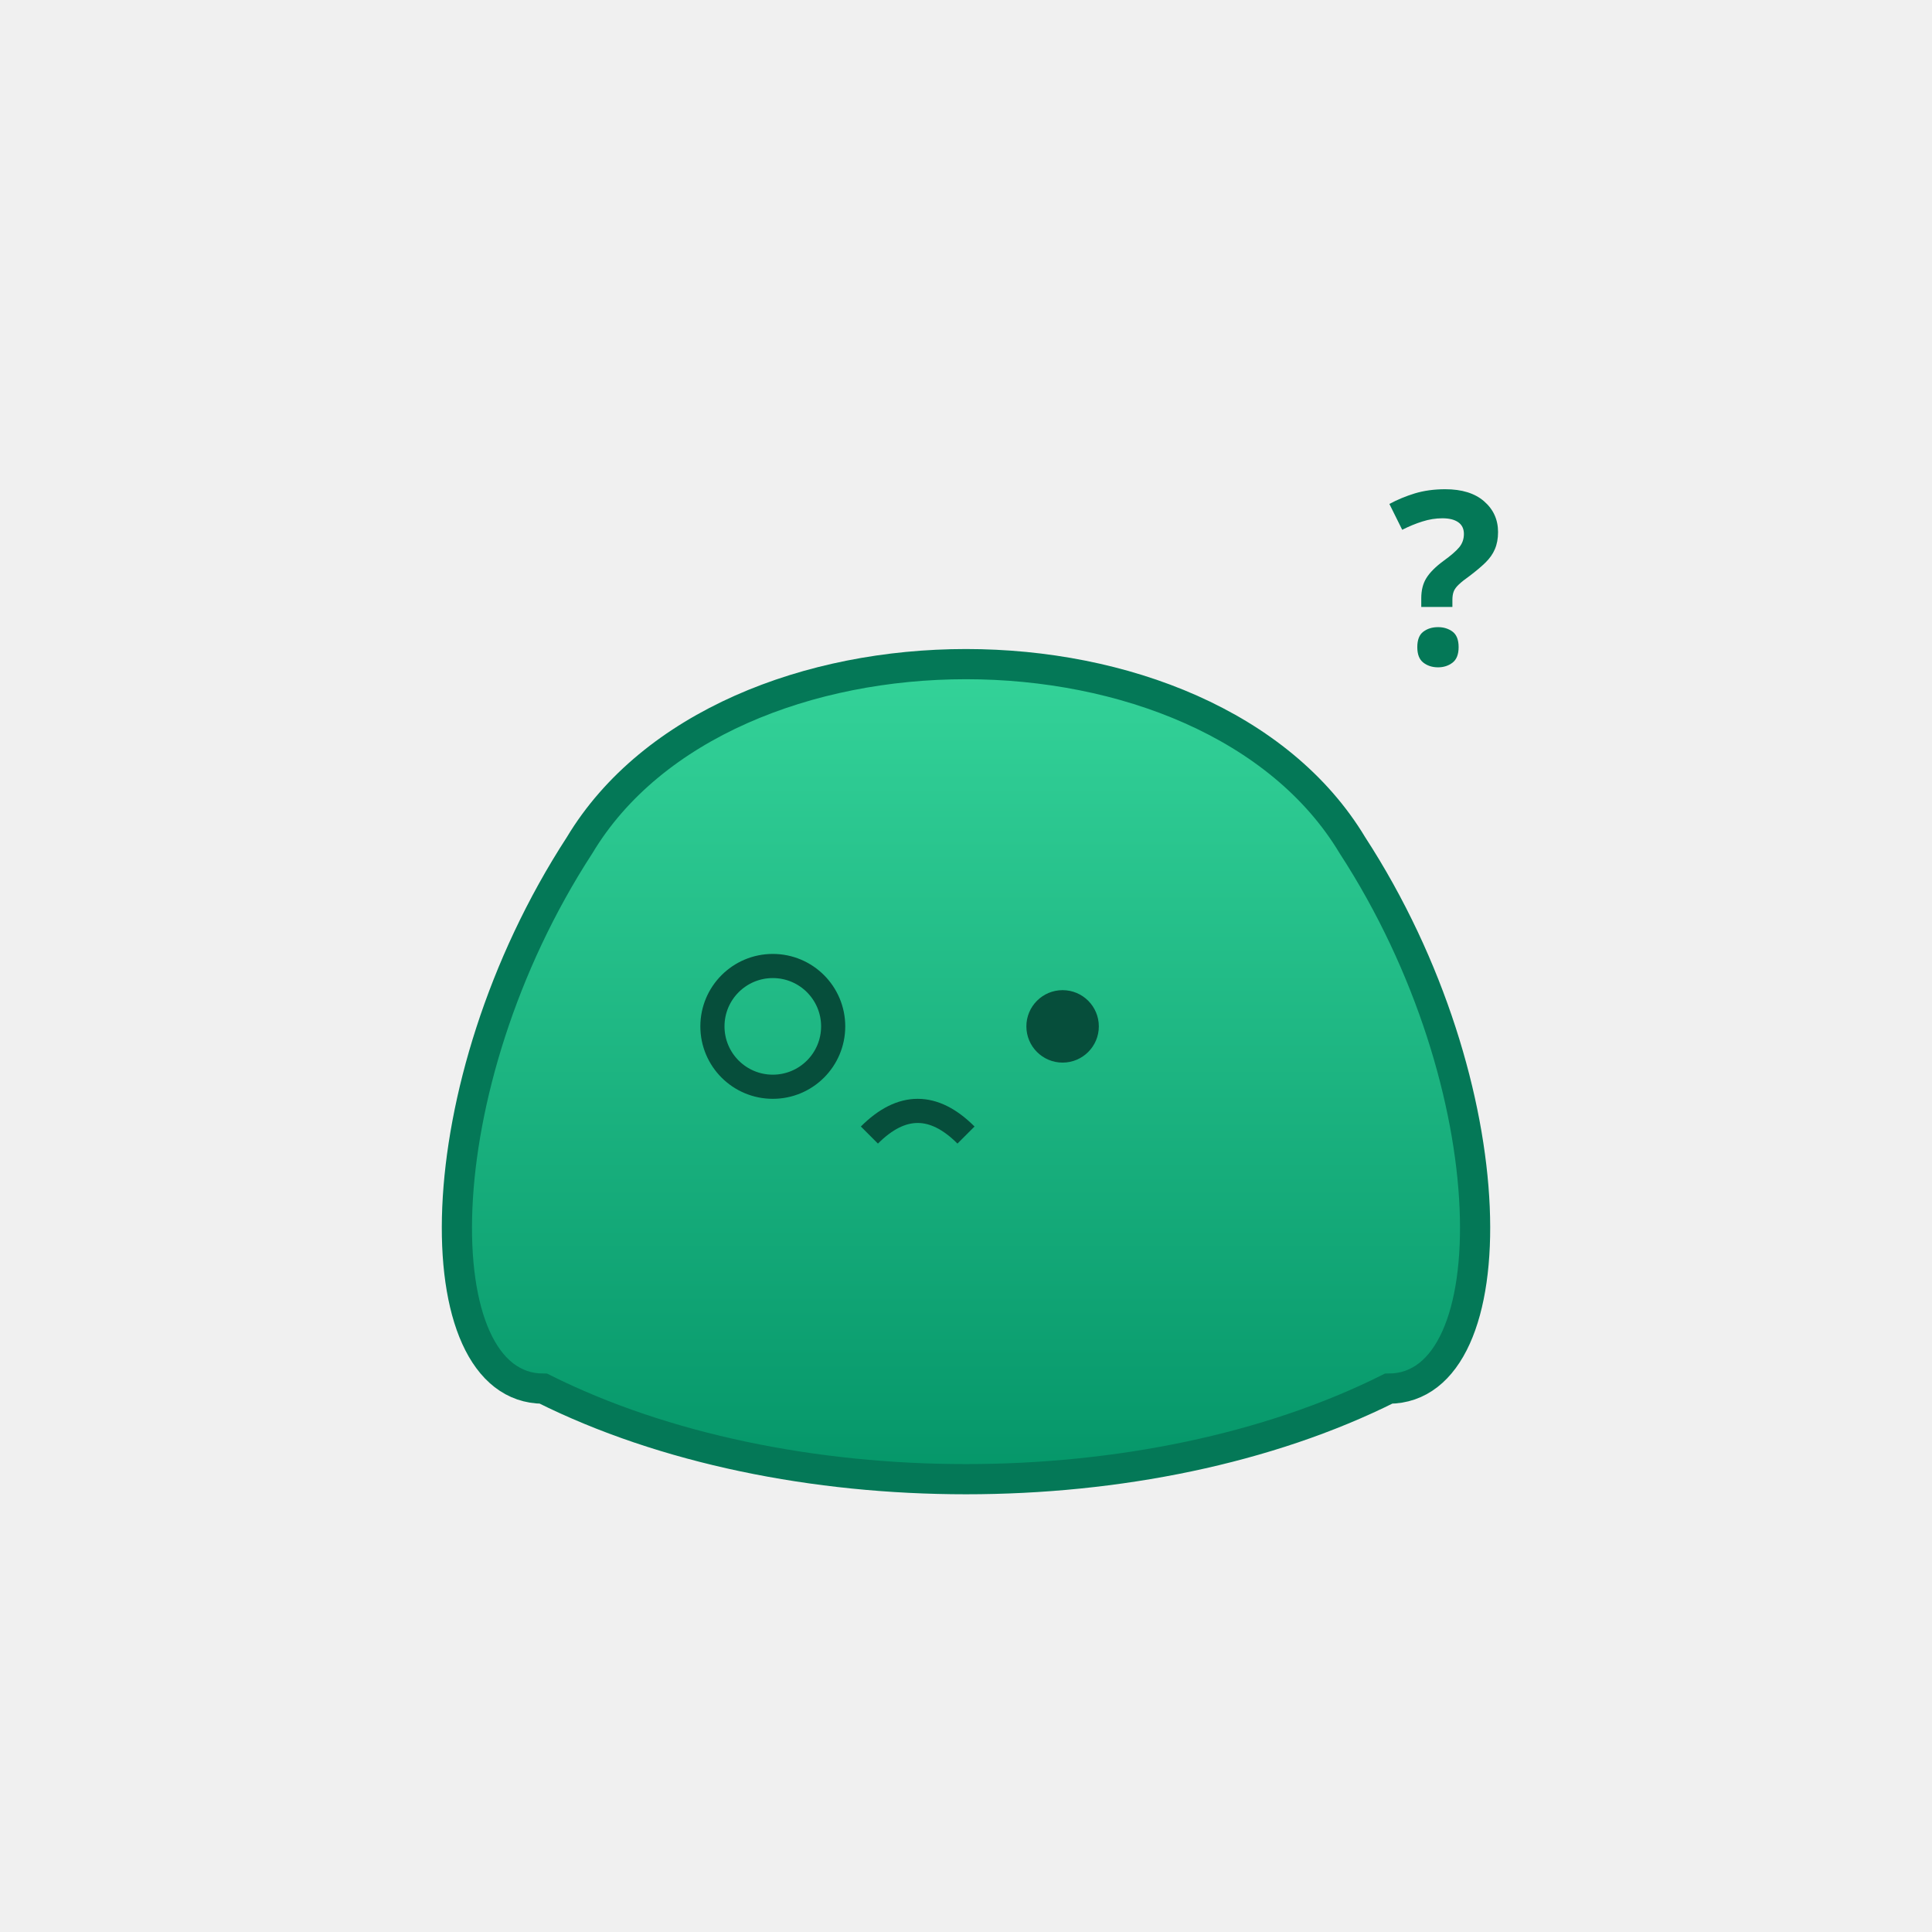
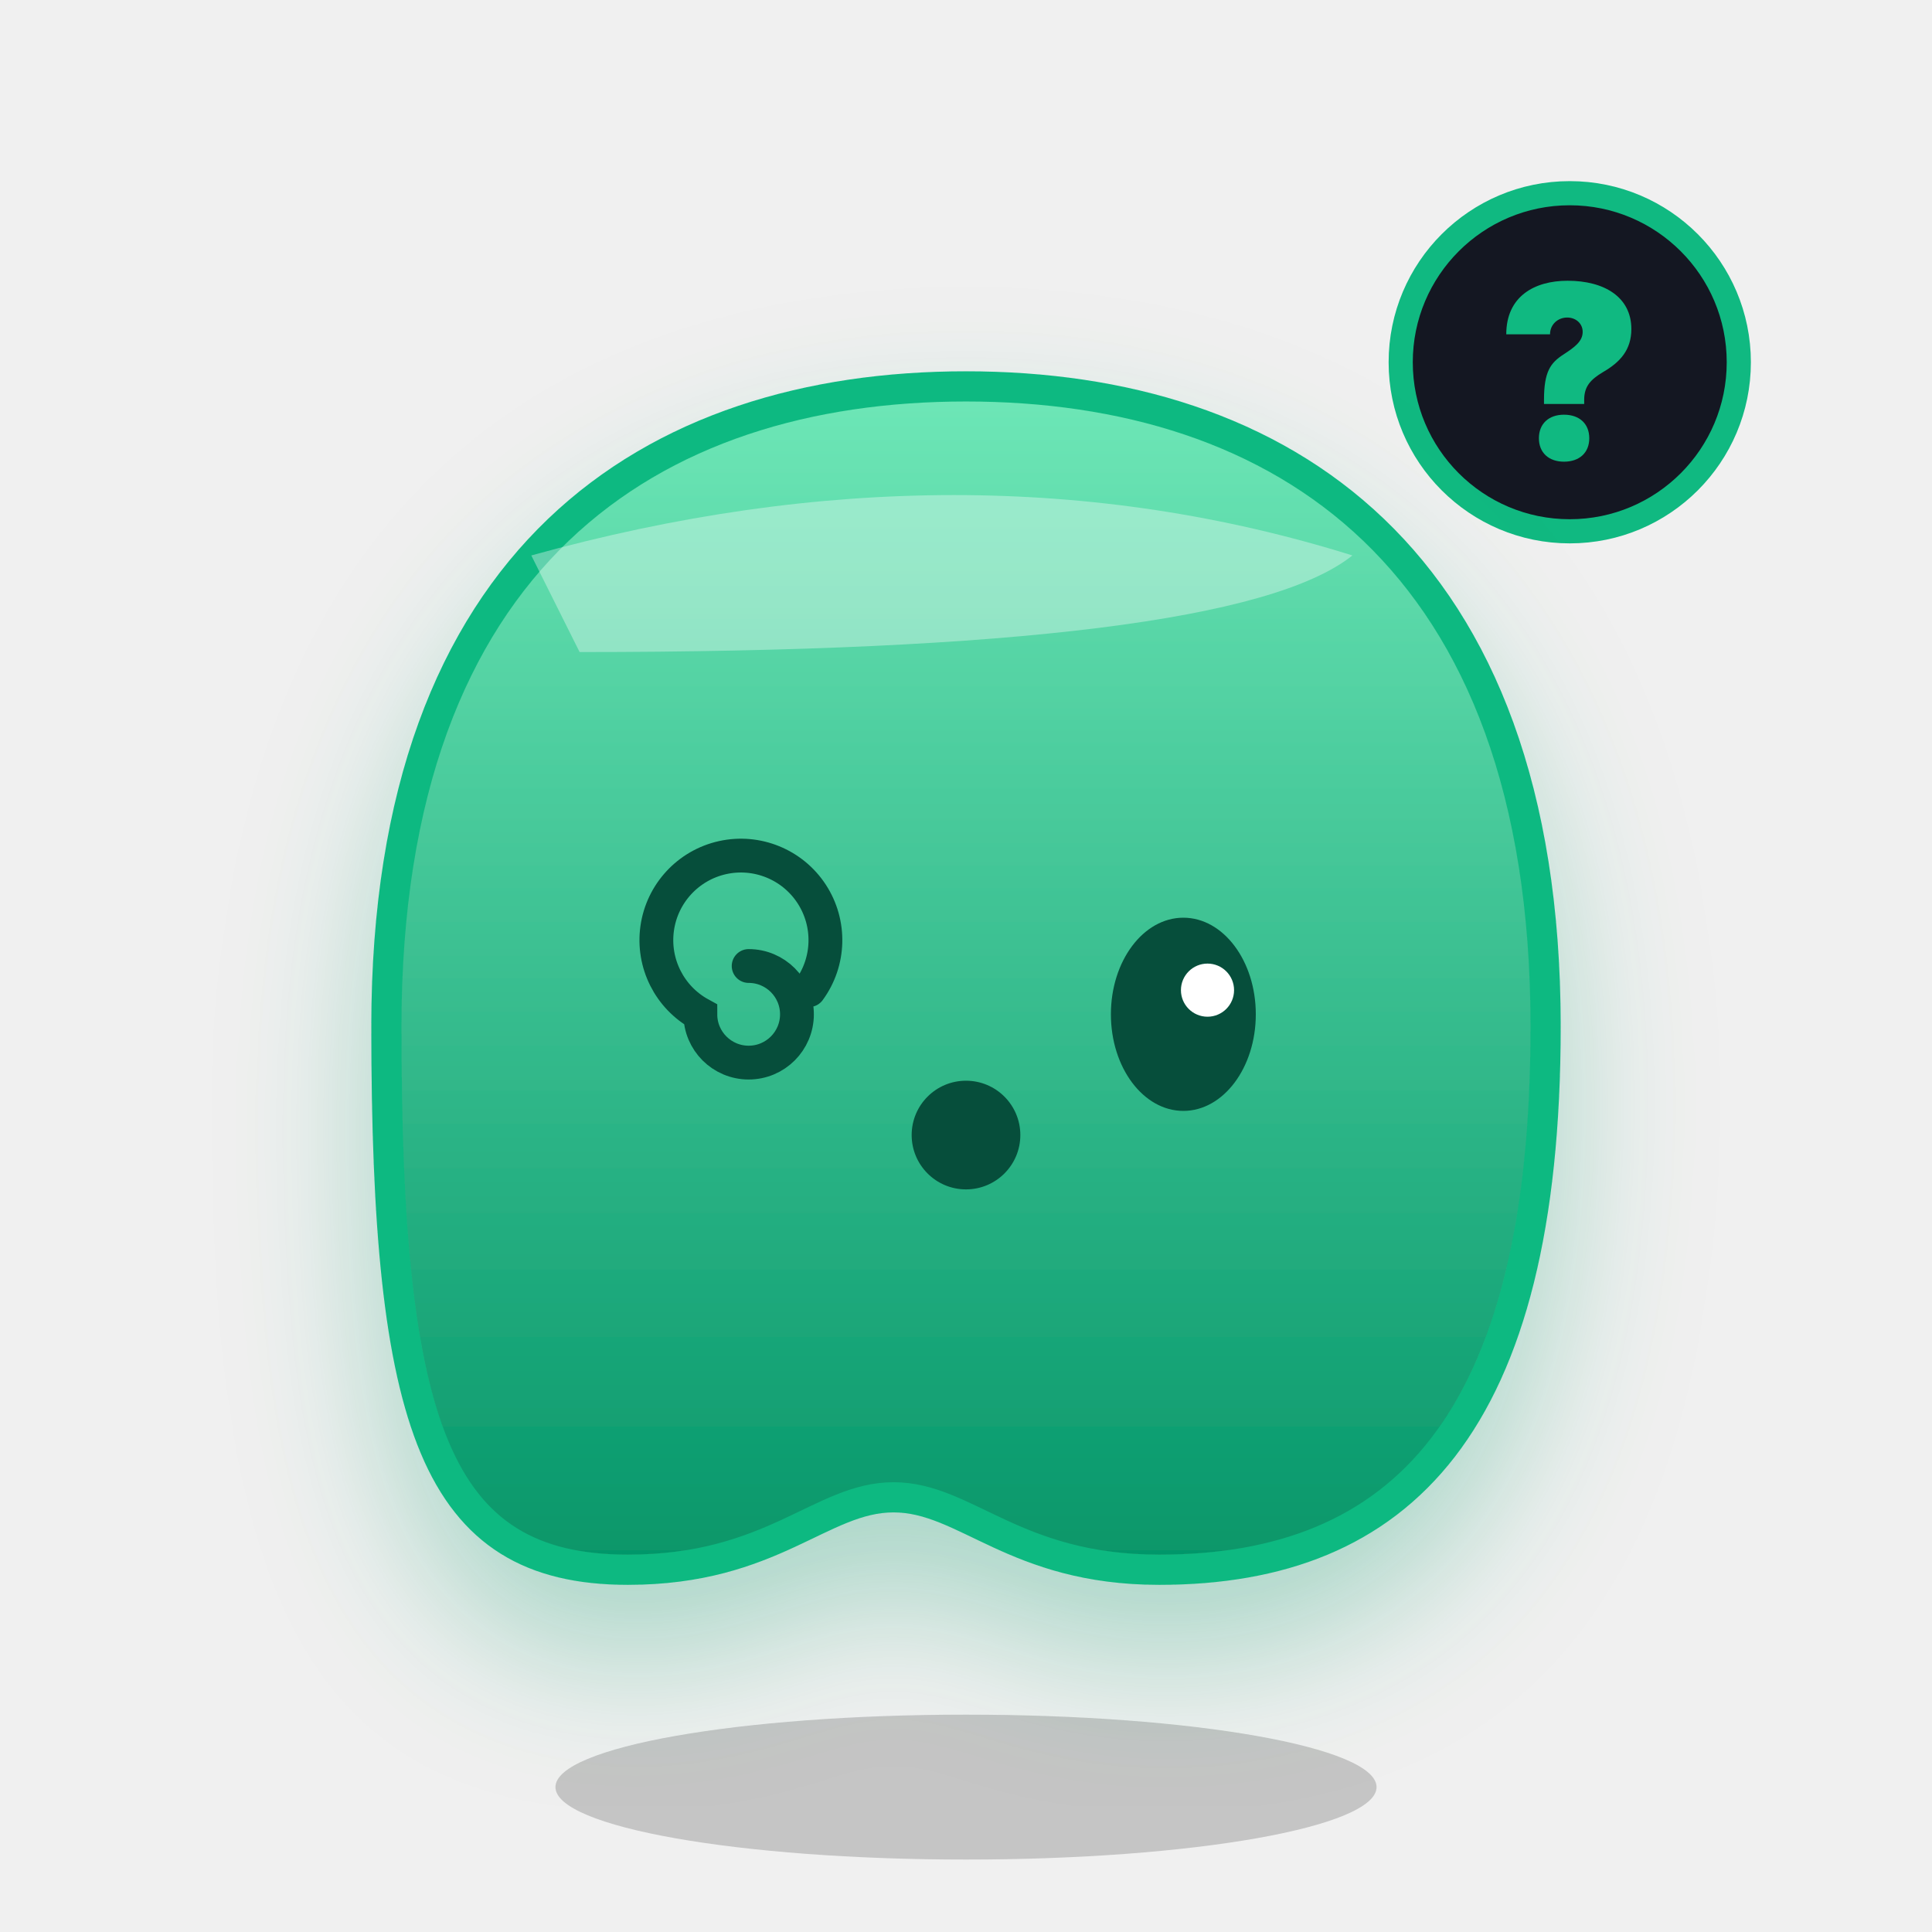
<svg xmlns="http://www.w3.org/2000/svg" viewBox="0 0 160 160" width="100%" height="100%">
  <defs>
-     <linearGradient id="blob-grad" x1="0%" y1="0%" x2="0%" y2="100%">
-       <stop offset="0%" stop-color="#34d399" />
+     <linearGradient id="jelly-grad" x1="0%" y1="0%" x2="0%" y2="100%">
+       <stop offset="0%" stop-color="#6ee7b7" />
      <stop offset="100%" stop-color="#059669" />
    </linearGradient>
+     <filter id="jelly-glow" x="-20%" y="-20%" width="140%" height="140%">
+       <feDropShadow dx="0" dy="6" stdDeviation="6" flood-color="#059669" flood-opacity="0.3" />
+     </filter>
  </defs>
  <style>
-     @keyframes jellyTilt {
-       0%, 100% { transform: skewX(0deg); }
-       50% { transform: skewX(-16deg); }
+     @keyframes tiltJelly {
+       0%, 100% { transform: rotate(0deg); }
+       50% { transform: rotate(-15deg); }
    }
-     .wobble { animation: jellyTilt 2s ease-in-out infinite; transform-origin: 80px 125px; }
+     @keyframes qmarkBob {
+       0%, 100% { transform: translateY(0); }
+       50% { transform: translateY(-7px) rotate(4deg); }
+     }
+     .head-tilt { animation: tiltJelly 2.6s ease-in-out infinite; transform-origin: 80px 145px; }
+     .qmark-box { animation: qmarkBob 2s ease-in-out infinite; transform-origin: 130px 30px; }
  </style>
-   <g class="wobble">
-     <path d="M 45 115 C 35 115 35 90 48 70 C 60 50 100 50 112 70 C 125 90 125 115 115 115 C 95 125 65 125 45 115 Z" fill="url(#blob-grad)" stroke="#047857" stroke-width="2.5" />
-     <circle cx="64" cy="85" r="5" fill="none" stroke="#064e3b" stroke-width="2" />
-     <circle cx="88" cy="85" r="3" fill="#064e3b" />
-     <path d="M 72 94 Q 76 90 80 94" fill="none" stroke="#064e3b" stroke-width="2" />
-     <text x="115" y="55" font-family="sans-serif" font-size="20" font-weight="900" fill="#047857">?</text>
+   <ellipse cx="80" cy="148" rx="34" ry="6" fill="#000000" opacity="0.18" />
+   <g class="qmark-box">
+     <ellipse cx="130" cy="30" rx="14" ry="14" fill="#141722" stroke="#10b981" stroke-width="2" />
+     <text x="130" y="38" font-family="-apple-system, sans-serif" font-size="20" font-weight="900" fill="#10b981" text-anchor="middle">?</text>
+   </g>
+   <g class="head-tilt">
+     <path d="M 32 85 C 32 46 54 32 80 32 C 106 32 128 46 128 85 C 128 118 116 130 96 130 C 84 130 80 124 74 124 C 68 124 64 130 52 130 C 36 130 32 118 32 85 Z" fill="url(#jelly-grad)" stroke="#10b981" stroke-width="2.5" filter="url(#jelly-glow)" />
+     <path d="M 44 46 Q 80 36 112 46 Q 102 54 48 54 Z" fill="#ffffff" opacity="0.35" />
+     <path d="M 62 80 A 4 4 0 1 1 58 84 A 7 7 0 1 1 67 82" fill="none" stroke="#064e3b" stroke-width="2.8" stroke-linecap="round" />
+     <ellipse cx="98" cy="84" rx="6" ry="8" fill="#064e3b" />
+     <circle cx="100" cy="82" r="2.2" fill="#ffffff" />
+     <circle cx="80" cy="94" r="4.5" fill="#064e3b" />
  </g>
</svg>
